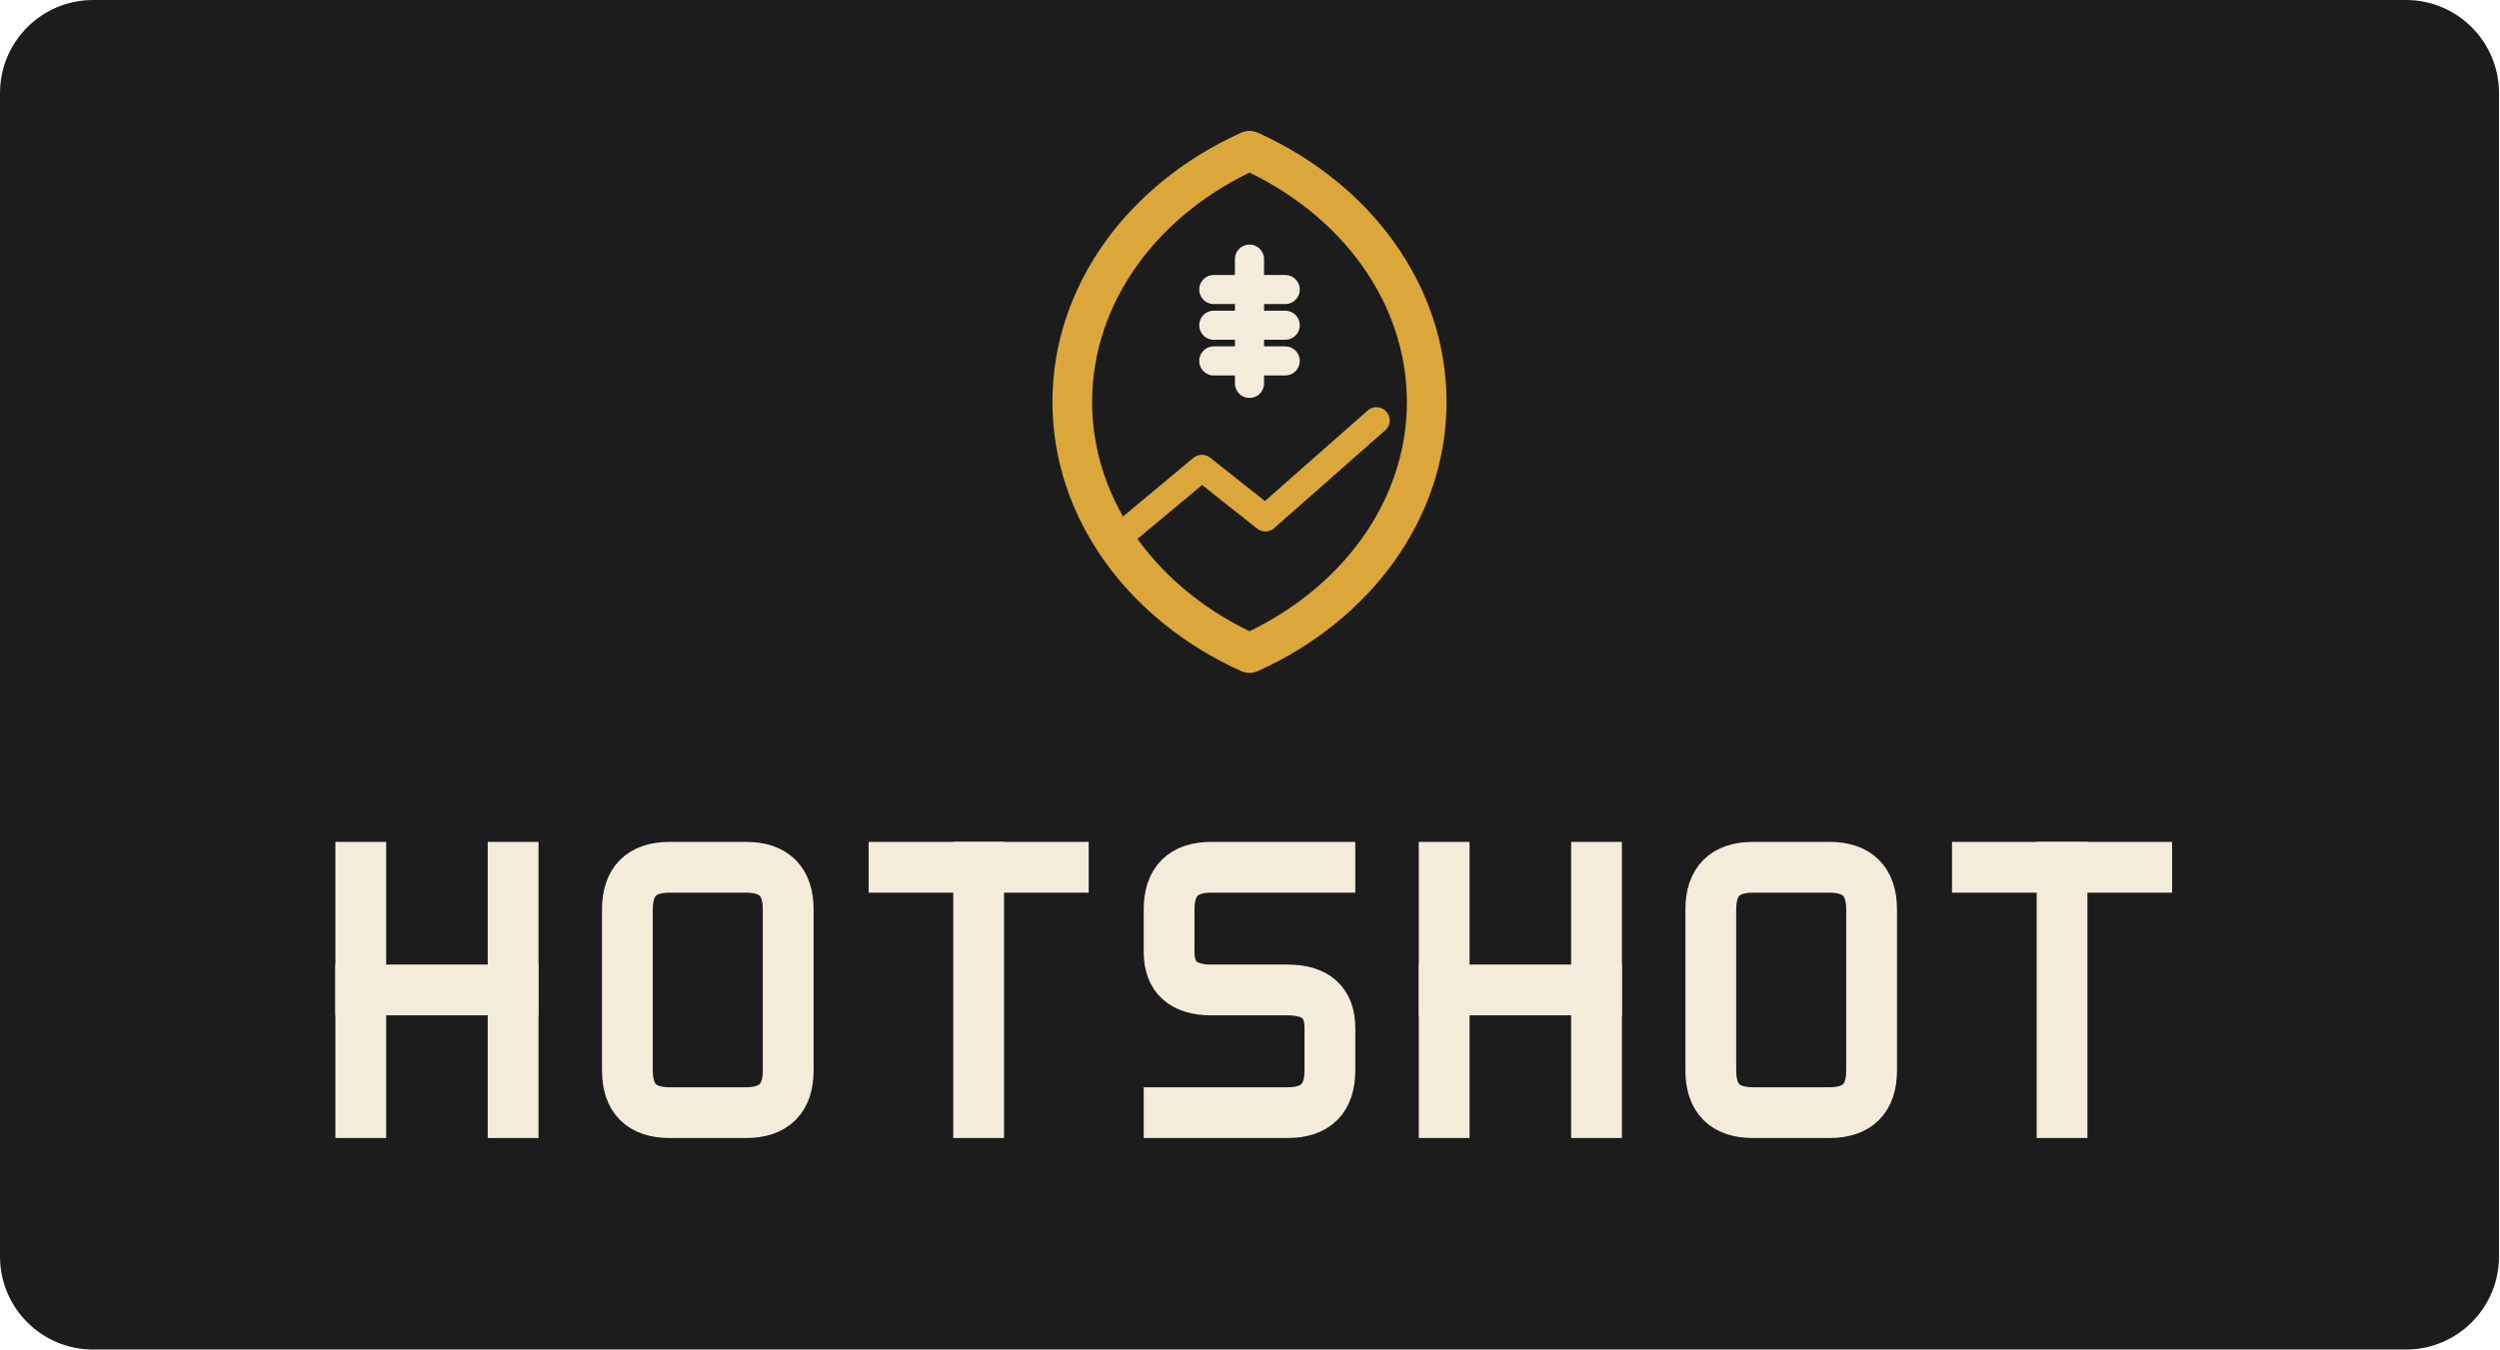
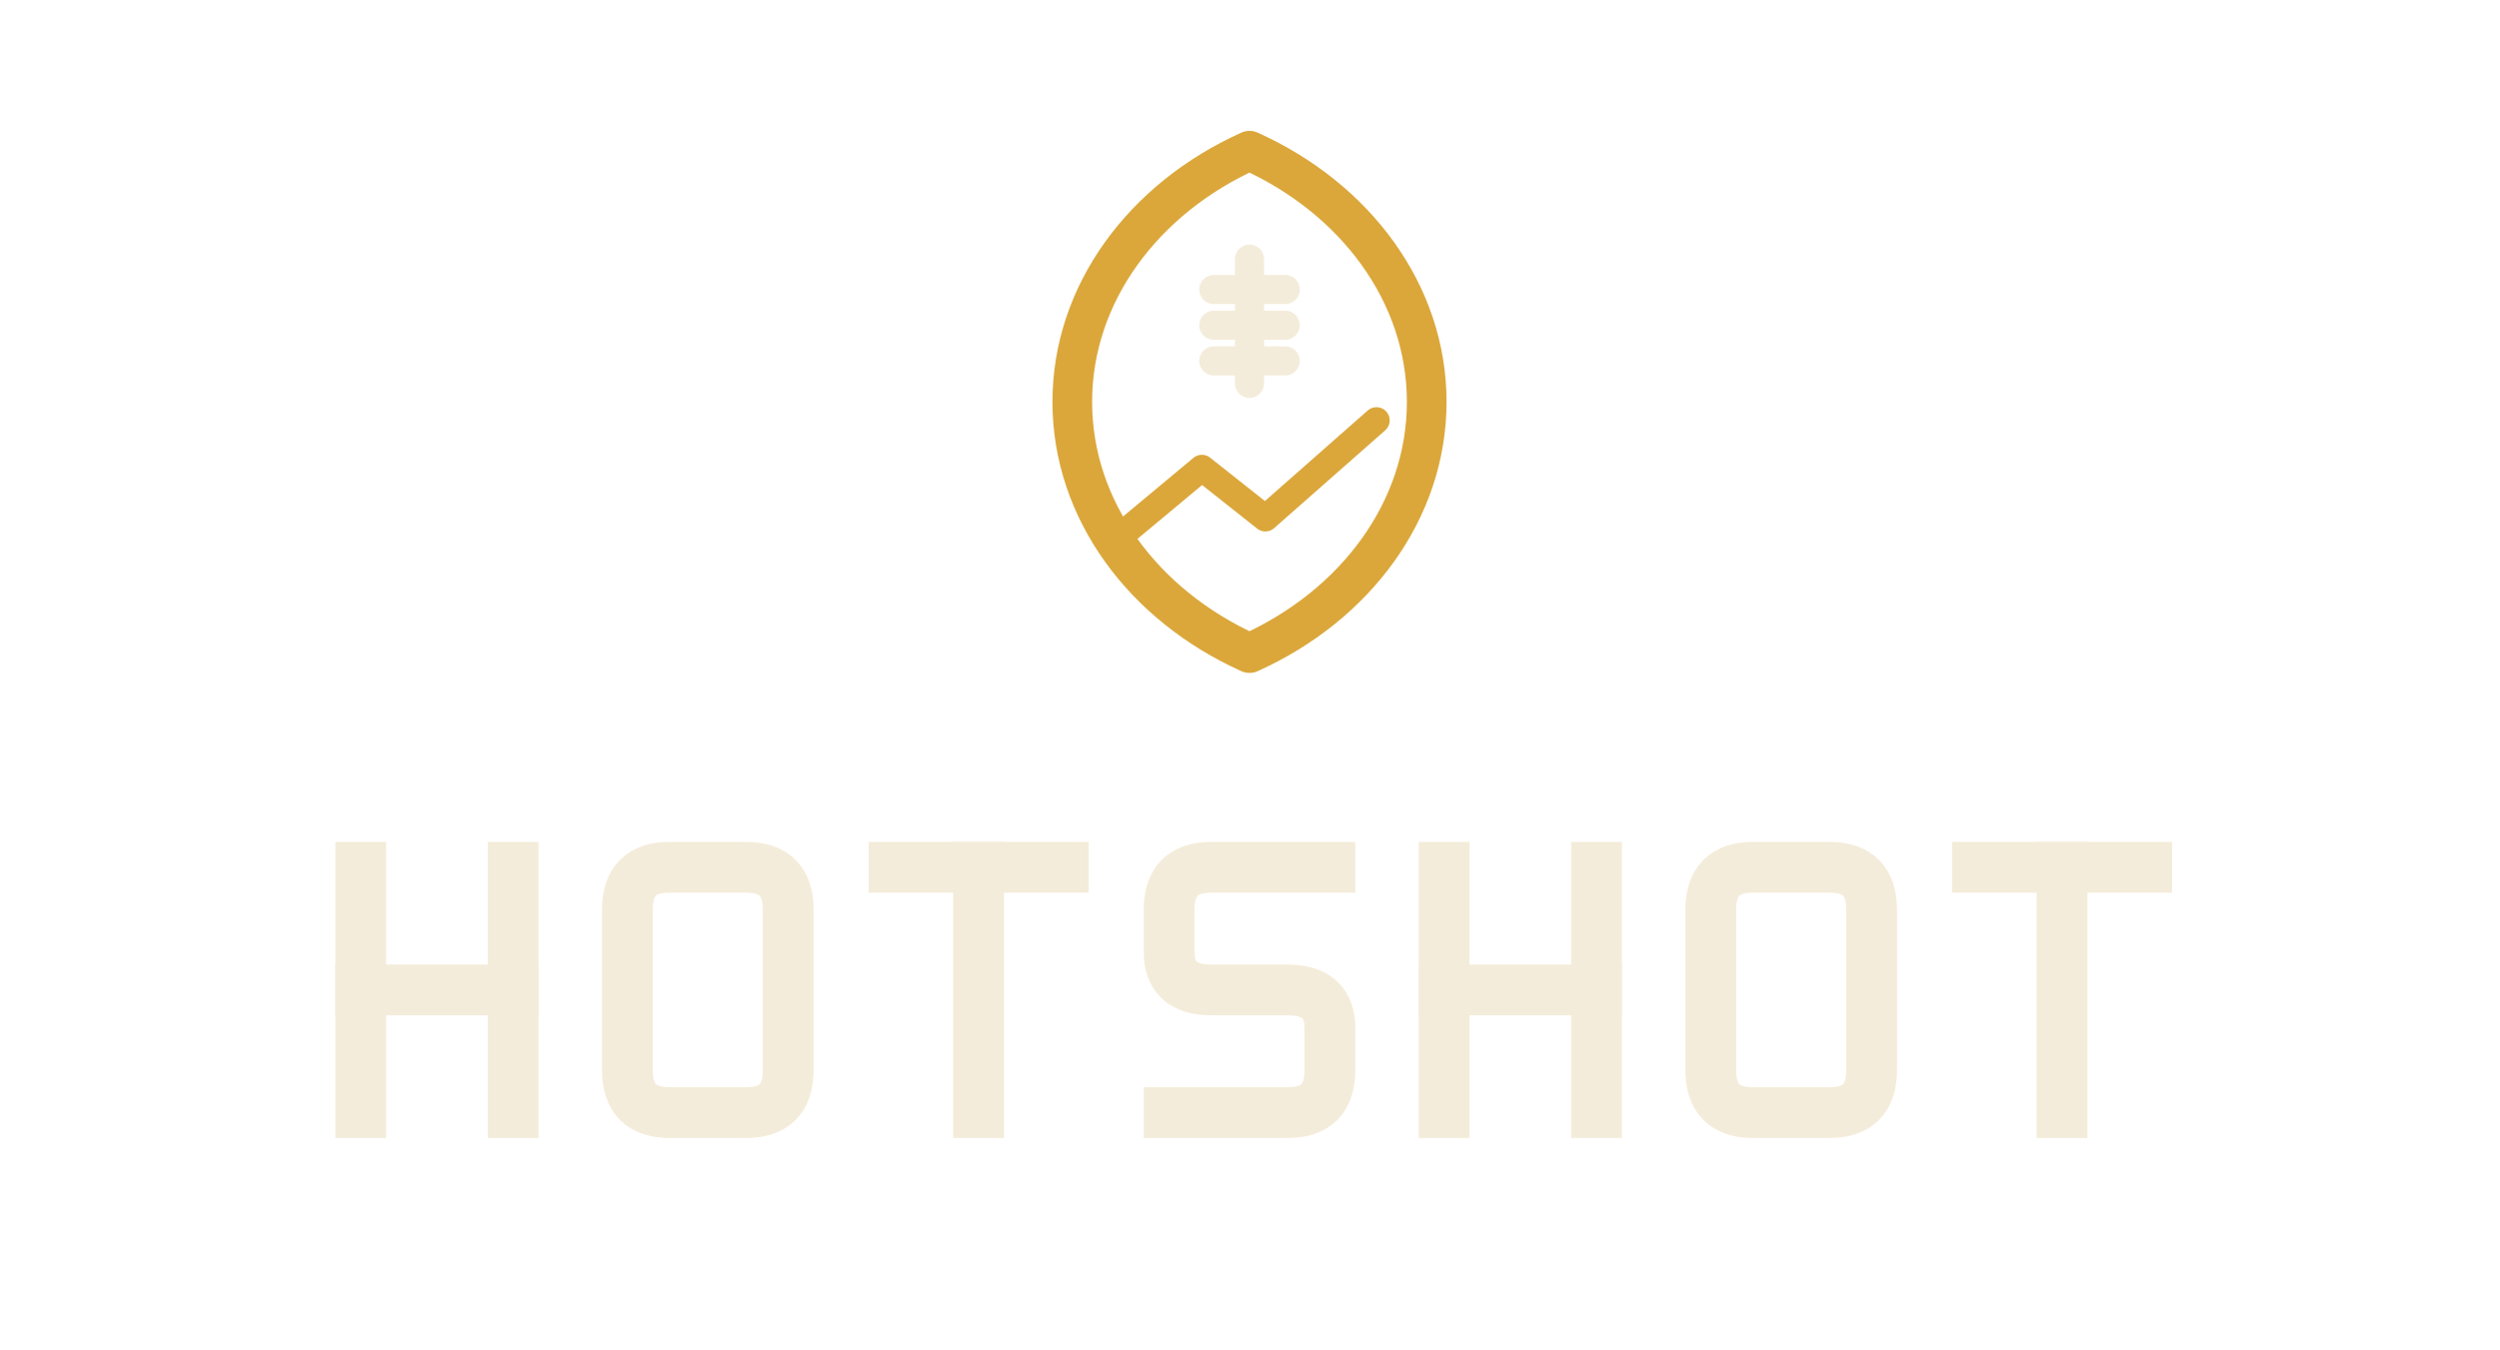
<svg xmlns="http://www.w3.org/2000/svg" viewBox="0 0 1181 638" role="img" aria-labelledby="title desc">
-   <rect width="1181" height="638" rx="44" fill="#1C1C1C" />
  <g transform="translate(430.5 30) scale(0.625)">
    <g id="hotshot-mark">
      <path d="M256 66C176 102 122 174 122 256C122 338 176 410 256 446C336 410 390 338 390 256C390 174 336 102 256 66Z" fill="none" stroke="#DBA73B" stroke-width="30" stroke-linecap="round" stroke-linejoin="round" />
      <g fill="none" stroke="#F4ECDA" stroke-width="22" stroke-linecap="round">
        <path d="M256 148V242" />
        <path d="M229 171H283" />
        <path d="M229 198H283" />
        <path d="M229 225H283" />
      </g>
      <path d="M160 356L220 306L268 344L352 270" fill="none" stroke="#DBA73B" stroke-width="20" stroke-linecap="round" stroke-linejoin="round" />
    </g>
  </g>
  <g id="wordmark" aria-label="HOTSHOT" fill="none" stroke="#F4ECDA" stroke-width="24" stroke-linecap="square" stroke-linejoin="round">
    <g>
      <path d="M170.5 410V526" />
      <path d="M242.5 410V526" />
      <path d="M170.5 468H242.5" />
    </g>
    <g>
      <path d="M316.5 410H352.5Q372.5 410 372.5 430V506Q372.5 526 352.5 526H316.5Q296.5 526 296.5 506V430Q296.5 410 316.5 410Z" />
    </g>
    <g>
      <path d="M422.5 410H502.5" />
      <path d="M462.5 410V526" />
    </g>
    <g>
      <path d="M628.5 410H572.5Q552.5 410 552.5 430V450Q552.5 468 572.5 468H608.5Q628.5 468 628.5 486V506Q628.5 526 608.5 526H552.5" />
    </g>
    <g>
      <path d="M682.5 410V526" />
      <path d="M754.5 410V526" />
      <path d="M682.5 468H754.5" />
    </g>
    <g>
      <path d="M828.5 410H864.5Q884.5 410 884.5 430V506Q884.5 526 864.5 526H828.5Q808.5 526 808.5 506V430Q808.5 410 828.5 410Z" />
    </g>
    <g>
      <path d="M934.5 410H1014.5" />
      <path d="M974.5 410V526" />
    </g>
  </g>
</svg>
